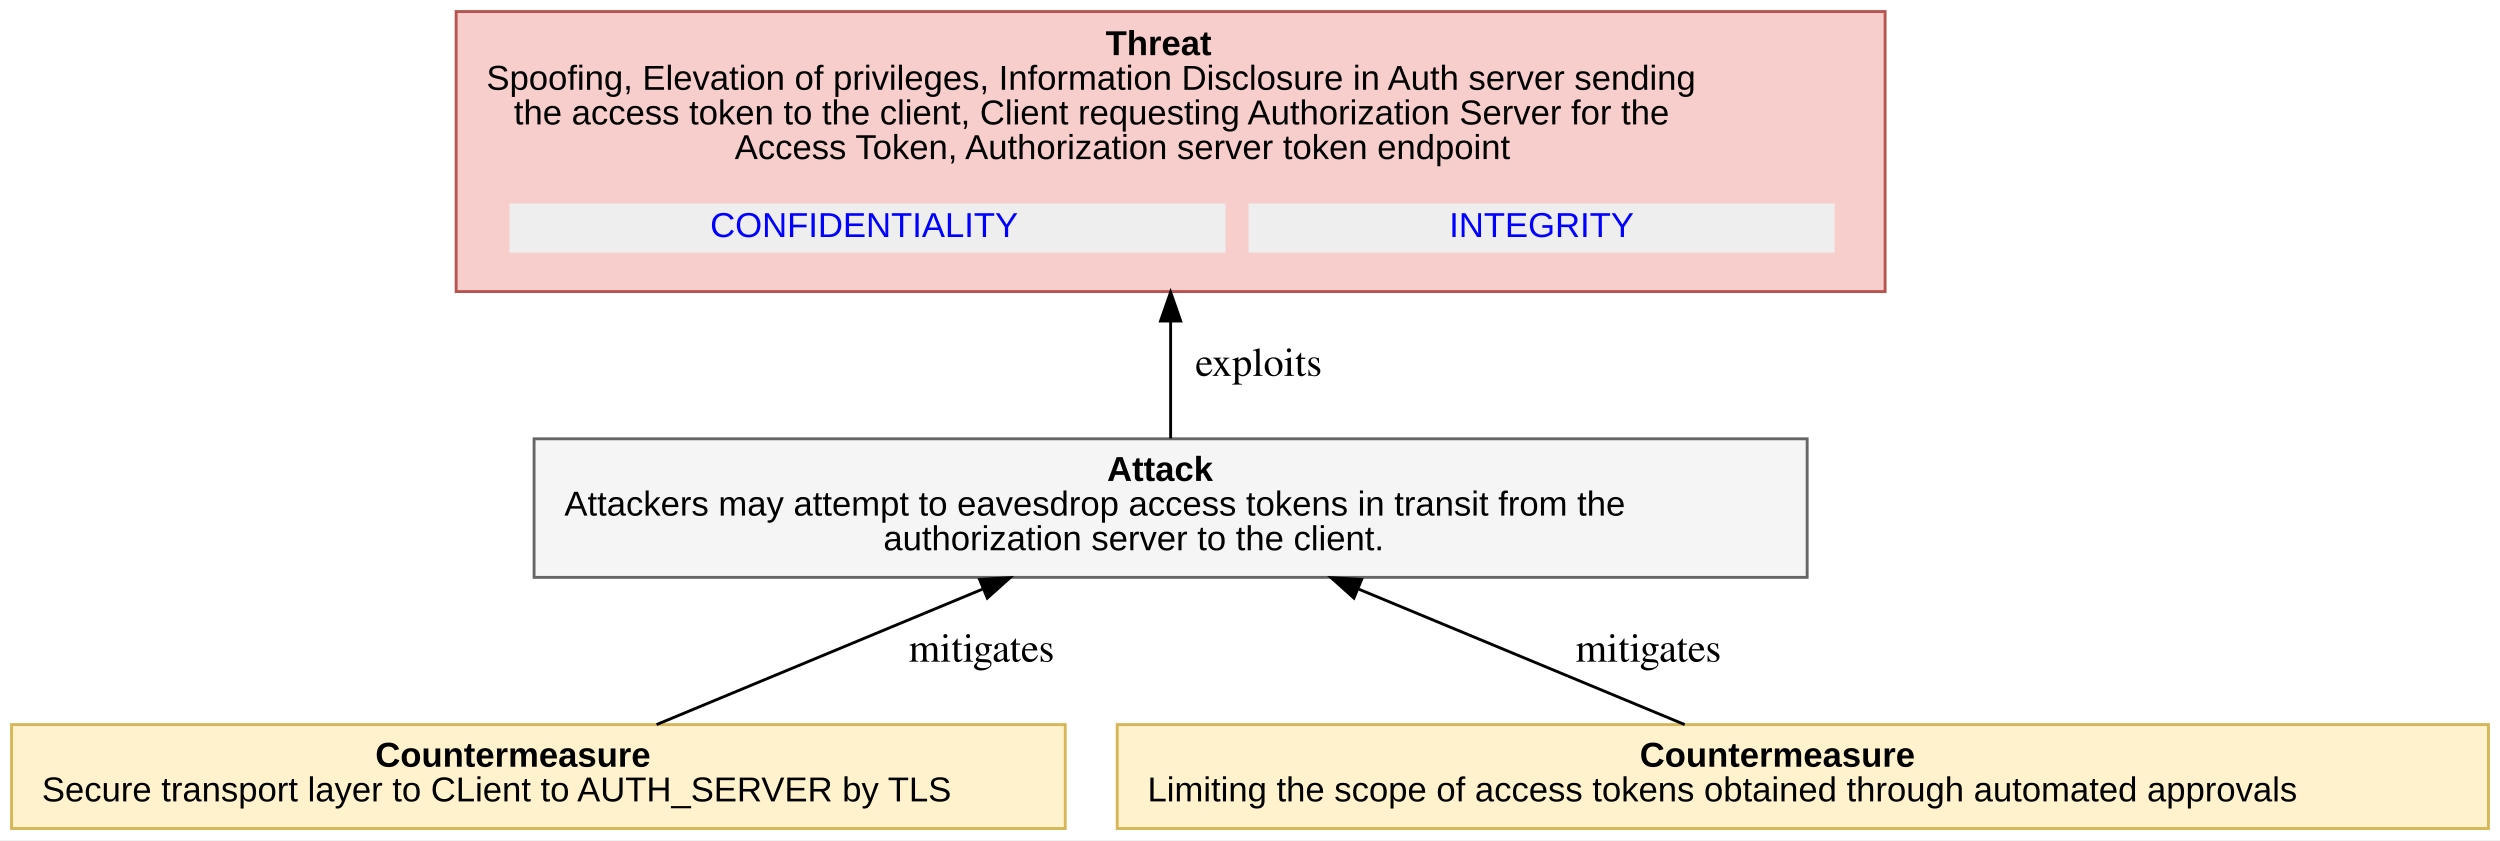
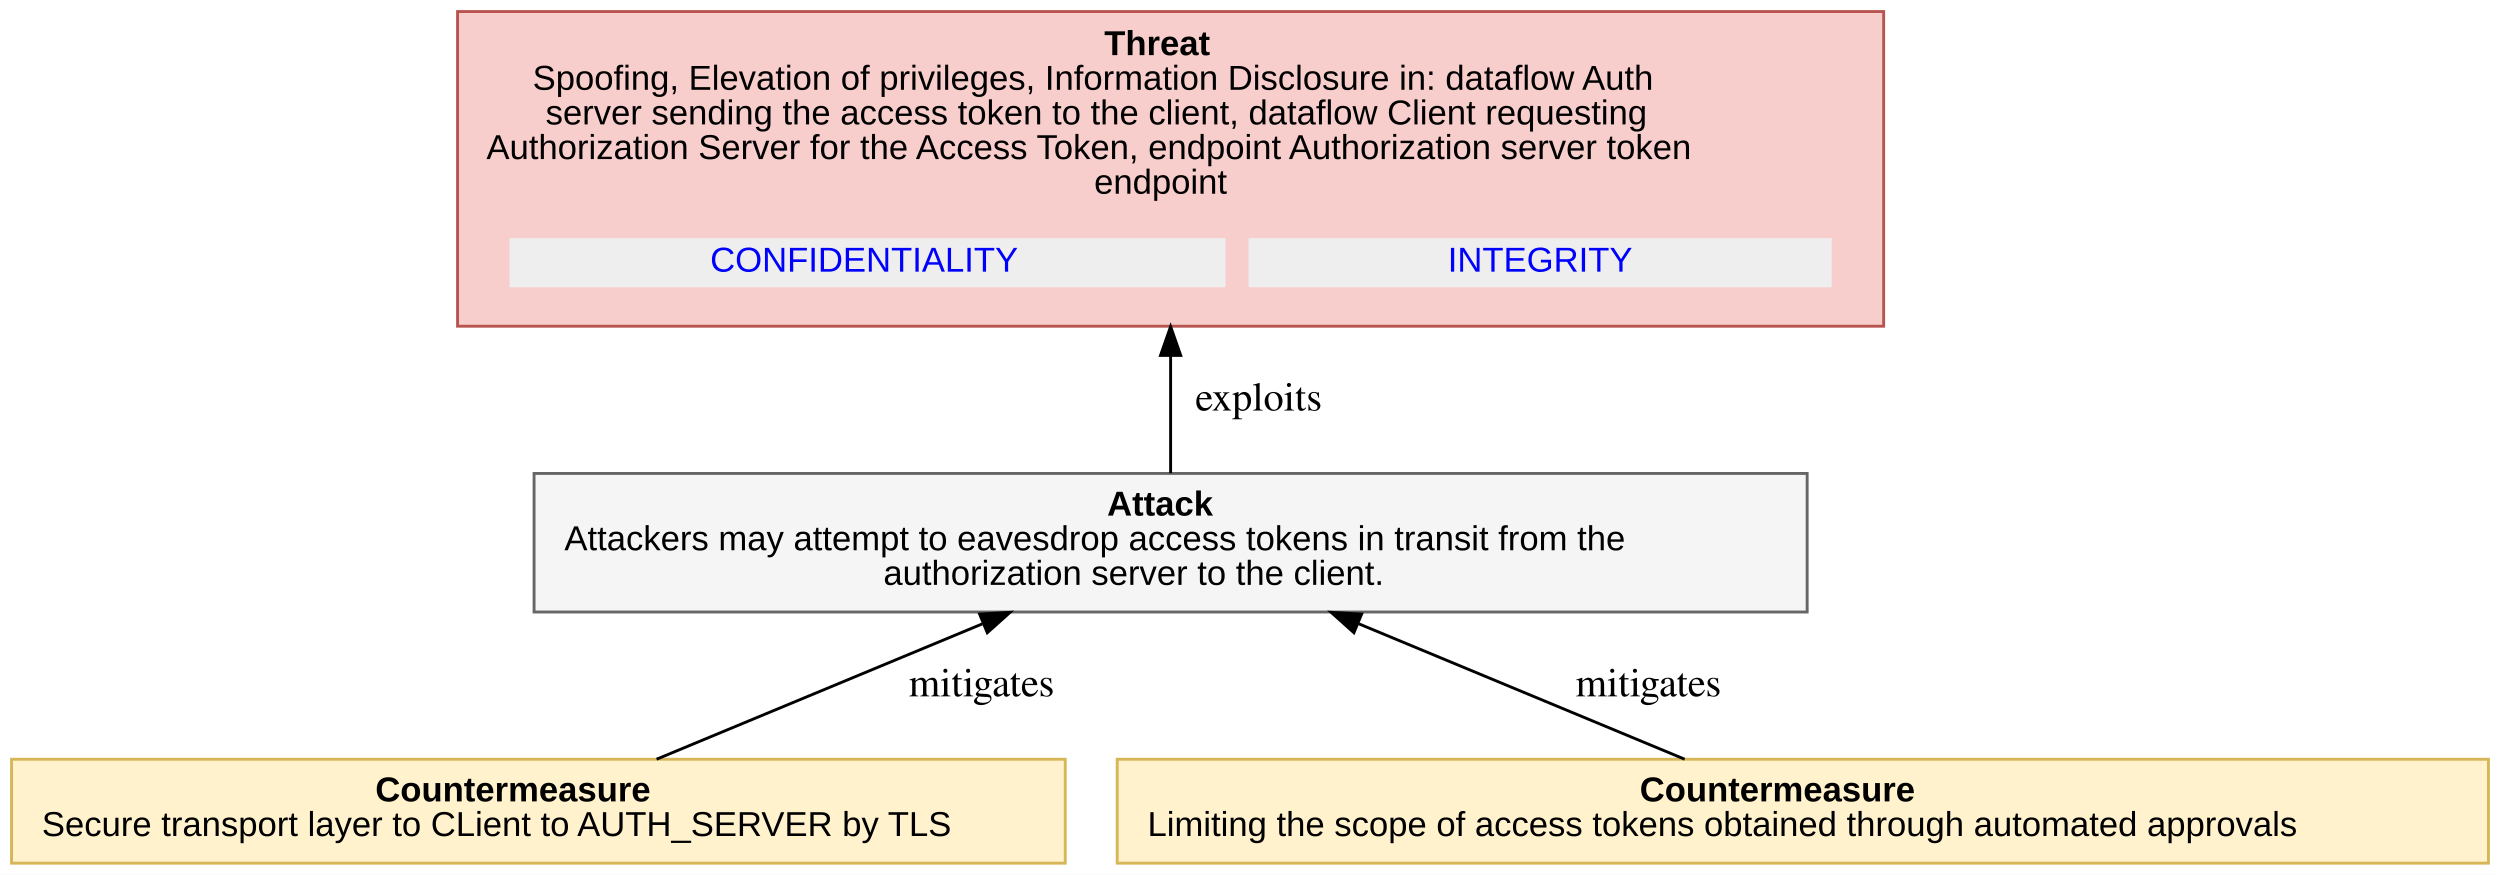
- <svg xmlns="http://www.w3.org/2000/svg" xmlns:xlink="http://www.w3.org/1999/xlink" width="866pt" height="291pt" viewBox="0.00 0.00 866.00 291.00">
-   <g id="graph0" class="graph" transform="scale(1 1) rotate(0) translate(4 287)">
-     <polygon fill="white" stroke="transparent" points="-4,4 -4,-287 862,-287 862,4 -4,4" />
+ <svg xmlns="http://www.w3.org/2000/svg" xmlns:xlink="http://www.w3.org/1999/xlink" width="866pt" height="303pt" viewBox="0.00 0.00 866.00 303.00">
+   <g id="graph0" class="graph" transform="scale(1 1) rotate(0) translate(4 299)">
+     <polygon fill="white" stroke="transparent" points="-4,4 -4,-299 862,-299 862,4 -4,4" />
    <g id="node1" class="node">
-       <polygon fill="#f8cecc" stroke="#b85450" points="649,-283 154,-283 154,-186 649,-186 649,-283" />
-       <text text-anchor="start" x="379" y="-267.9" font-family="Arial" font-weight="bold" font-size="12.00">Threat</text>
-       <text text-anchor="start" x="164.5" y="-255.9" font-family="Arial" font-size="12.00"> Spoofing, Elevation of privileges, Information Disclosure in Auth server sending</text>
-       <text text-anchor="start" x="174" y="-243.9" font-family="Arial" font-size="12.00">the access token to the client, Client requesting Authorization Server for the</text>
-       <text text-anchor="start" x="250.5" y="-231.9" font-family="Arial" font-size="12.00">Access Token, Authorization server token endpoint</text>
+       <polygon fill="#f8cecc" stroke="#b85450" points="648.5,-295 154.5,-295 154.5,-186 648.5,-186 648.5,-295" />
+       <text text-anchor="start" x="378.5" y="-279.9" font-family="Arial" font-weight="bold" font-size="12.00">Threat</text>
+       <text text-anchor="start" x="180.5" y="-267.9" font-family="Arial" font-size="12.00"> Spoofing, Elevation of privileges, Information Disclosure in: dataflow Auth</text>
+       <text text-anchor="start" x="185" y="-255.9" font-family="Arial" font-size="12.00">server sending the access token to the client, dataflow Client requesting</text>
+       <text text-anchor="start" x="164.5" y="-243.9" font-family="Arial" font-size="12.00">Authorization Server for the Access Token, endpoint Authorization server token</text>
+       <text text-anchor="start" x="375" y="-231.9" font-family="Arial" font-size="12.00">endpoint</text>
      <g id="a_node1_0">
        <a xlink:href="#OAuth2.CONFIDENTIALITY" xlink:title="&lt;TABLE&gt;">
          <polygon fill="#eeeeee" stroke="transparent" points="172.5,-199.5 172.5,-216.5 420.5,-216.5 420.5,-199.5 172.5,-199.5" />
          <text text-anchor="start" x="242" y="-204.9" font-family="Arial" font-size="12.00" fill="blue">CONFIDENTIALITY</text>
        </a>
      </g>
      <g id="a_node1_1">
        <a xlink:href="#OAuth2.INTEGRITY" xlink:title="&lt;TABLE&gt;">
-           <polygon fill="#eeeeee" stroke="transparent" points="428.5,-199.5 428.5,-216.5 631.5,-216.5 631.5,-199.5 428.5,-199.5" />
-           <text text-anchor="start" x="498" y="-204.9" font-family="Arial" font-size="12.00" fill="blue">INTEGRITY</text>
+           <polygon fill="#eeeeee" stroke="transparent" points="428.5,-199.5 428.5,-216.5 630.5,-216.5 630.5,-199.5 428.5,-199.5" />
+           <text text-anchor="start" x="497.5" y="-204.9" font-family="Arial" font-size="12.00" fill="blue">INTEGRITY</text>
        </a>
      </g>
    </g>
    <g id="node2" class="node">
      <polygon fill="#f5f5f5" stroke="#666666" points="622,-135 181,-135 181,-87 622,-87 622,-135" />
      <text text-anchor="start" x="379.5" y="-120.4" font-family="Arial" font-weight="bold" font-size="12.00">Attack</text>
      <text text-anchor="start" x="191.5" y="-108.4" font-family="Arial" font-size="12.00">Attackers may attempt to eavesdrop access tokens in transit from the</text>
      <text text-anchor="start" x="302" y="-96.4" font-family="Arial" font-size="12.00">authorization server to the client.</text>
    </g>
    <g id="edge1" class="edge">
-       <path fill="none" stroke="black" d="M401.5,-135.14C401.5,-146.66 401.5,-161.16 401.5,-175.46" />
-       <polygon fill="black" stroke="black" points="398,-175.8 401.5,-185.8 405,-175.8 398,-175.8" />
+       <path fill="none" stroke="black" d="M401.5,-135.09C401.5,-146.63 401.5,-161.23 401.5,-175.82" />
+       <polygon fill="black" stroke="black" points="398,-175.89 401.5,-185.89 405,-175.89 398,-175.89" />
      <text text-anchor="middle" x="432" y="-156.8" font-family="Times,serif" font-size="14.00"> exploits</text>
    </g>
    <g id="node3" class="node">
      <polygon fill="#fff2cc" stroke="#d6b656" points="365,-36 0,-36 0,0 365,0 365,-36" />
      <text text-anchor="start" x="126" y="-21.4" font-family="Arial" font-weight="bold" font-size="12.00">Countermeasure</text>
      <text text-anchor="start" x="10.5" y="-9.4" font-family="Arial" font-size="12.00"> Secure transport layer to CLient to AUTH_SERVER by TLS</text>
    </g>
    <g id="edge2" class="edge">
      <path fill="none" stroke="black" d="M223.44,-36.01C255.14,-49.18 299.68,-67.69 336.29,-82.9" />
      <polygon fill="black" stroke="black" points="335.32,-86.29 345.89,-86.89 338,-79.82 335.32,-86.29" />
      <text text-anchor="middle" x="336" y="-57.8" font-family="Times,serif" font-size="14.00"> mitigates</text>
    </g>
    <g id="node4" class="node">
      <polygon fill="#fff2cc" stroke="#d6b656" points="858,-36 383,-36 383,0 858,0 858,-36" />
      <text text-anchor="start" x="564" y="-21.4" font-family="Arial" font-weight="bold" font-size="12.00">Countermeasure</text>
      <text text-anchor="start" x="393.5" y="-9.4" font-family="Arial" font-size="12.00"> Limiting the scope of access tokens obtained through automated approvals</text>
    </g>
    <g id="edge3" class="edge">
      <path fill="none" stroke="black" d="M579.56,-36.01C547.86,-49.18 503.32,-67.69 466.71,-82.9" />
      <polygon fill="black" stroke="black" points="465,-79.82 457.11,-86.89 467.68,-86.29 465,-79.82" />
      <text text-anchor="middle" x="567" y="-57.8" font-family="Times,serif" font-size="14.00"> mitigates</text>
    </g>
  </g>
</svg>
